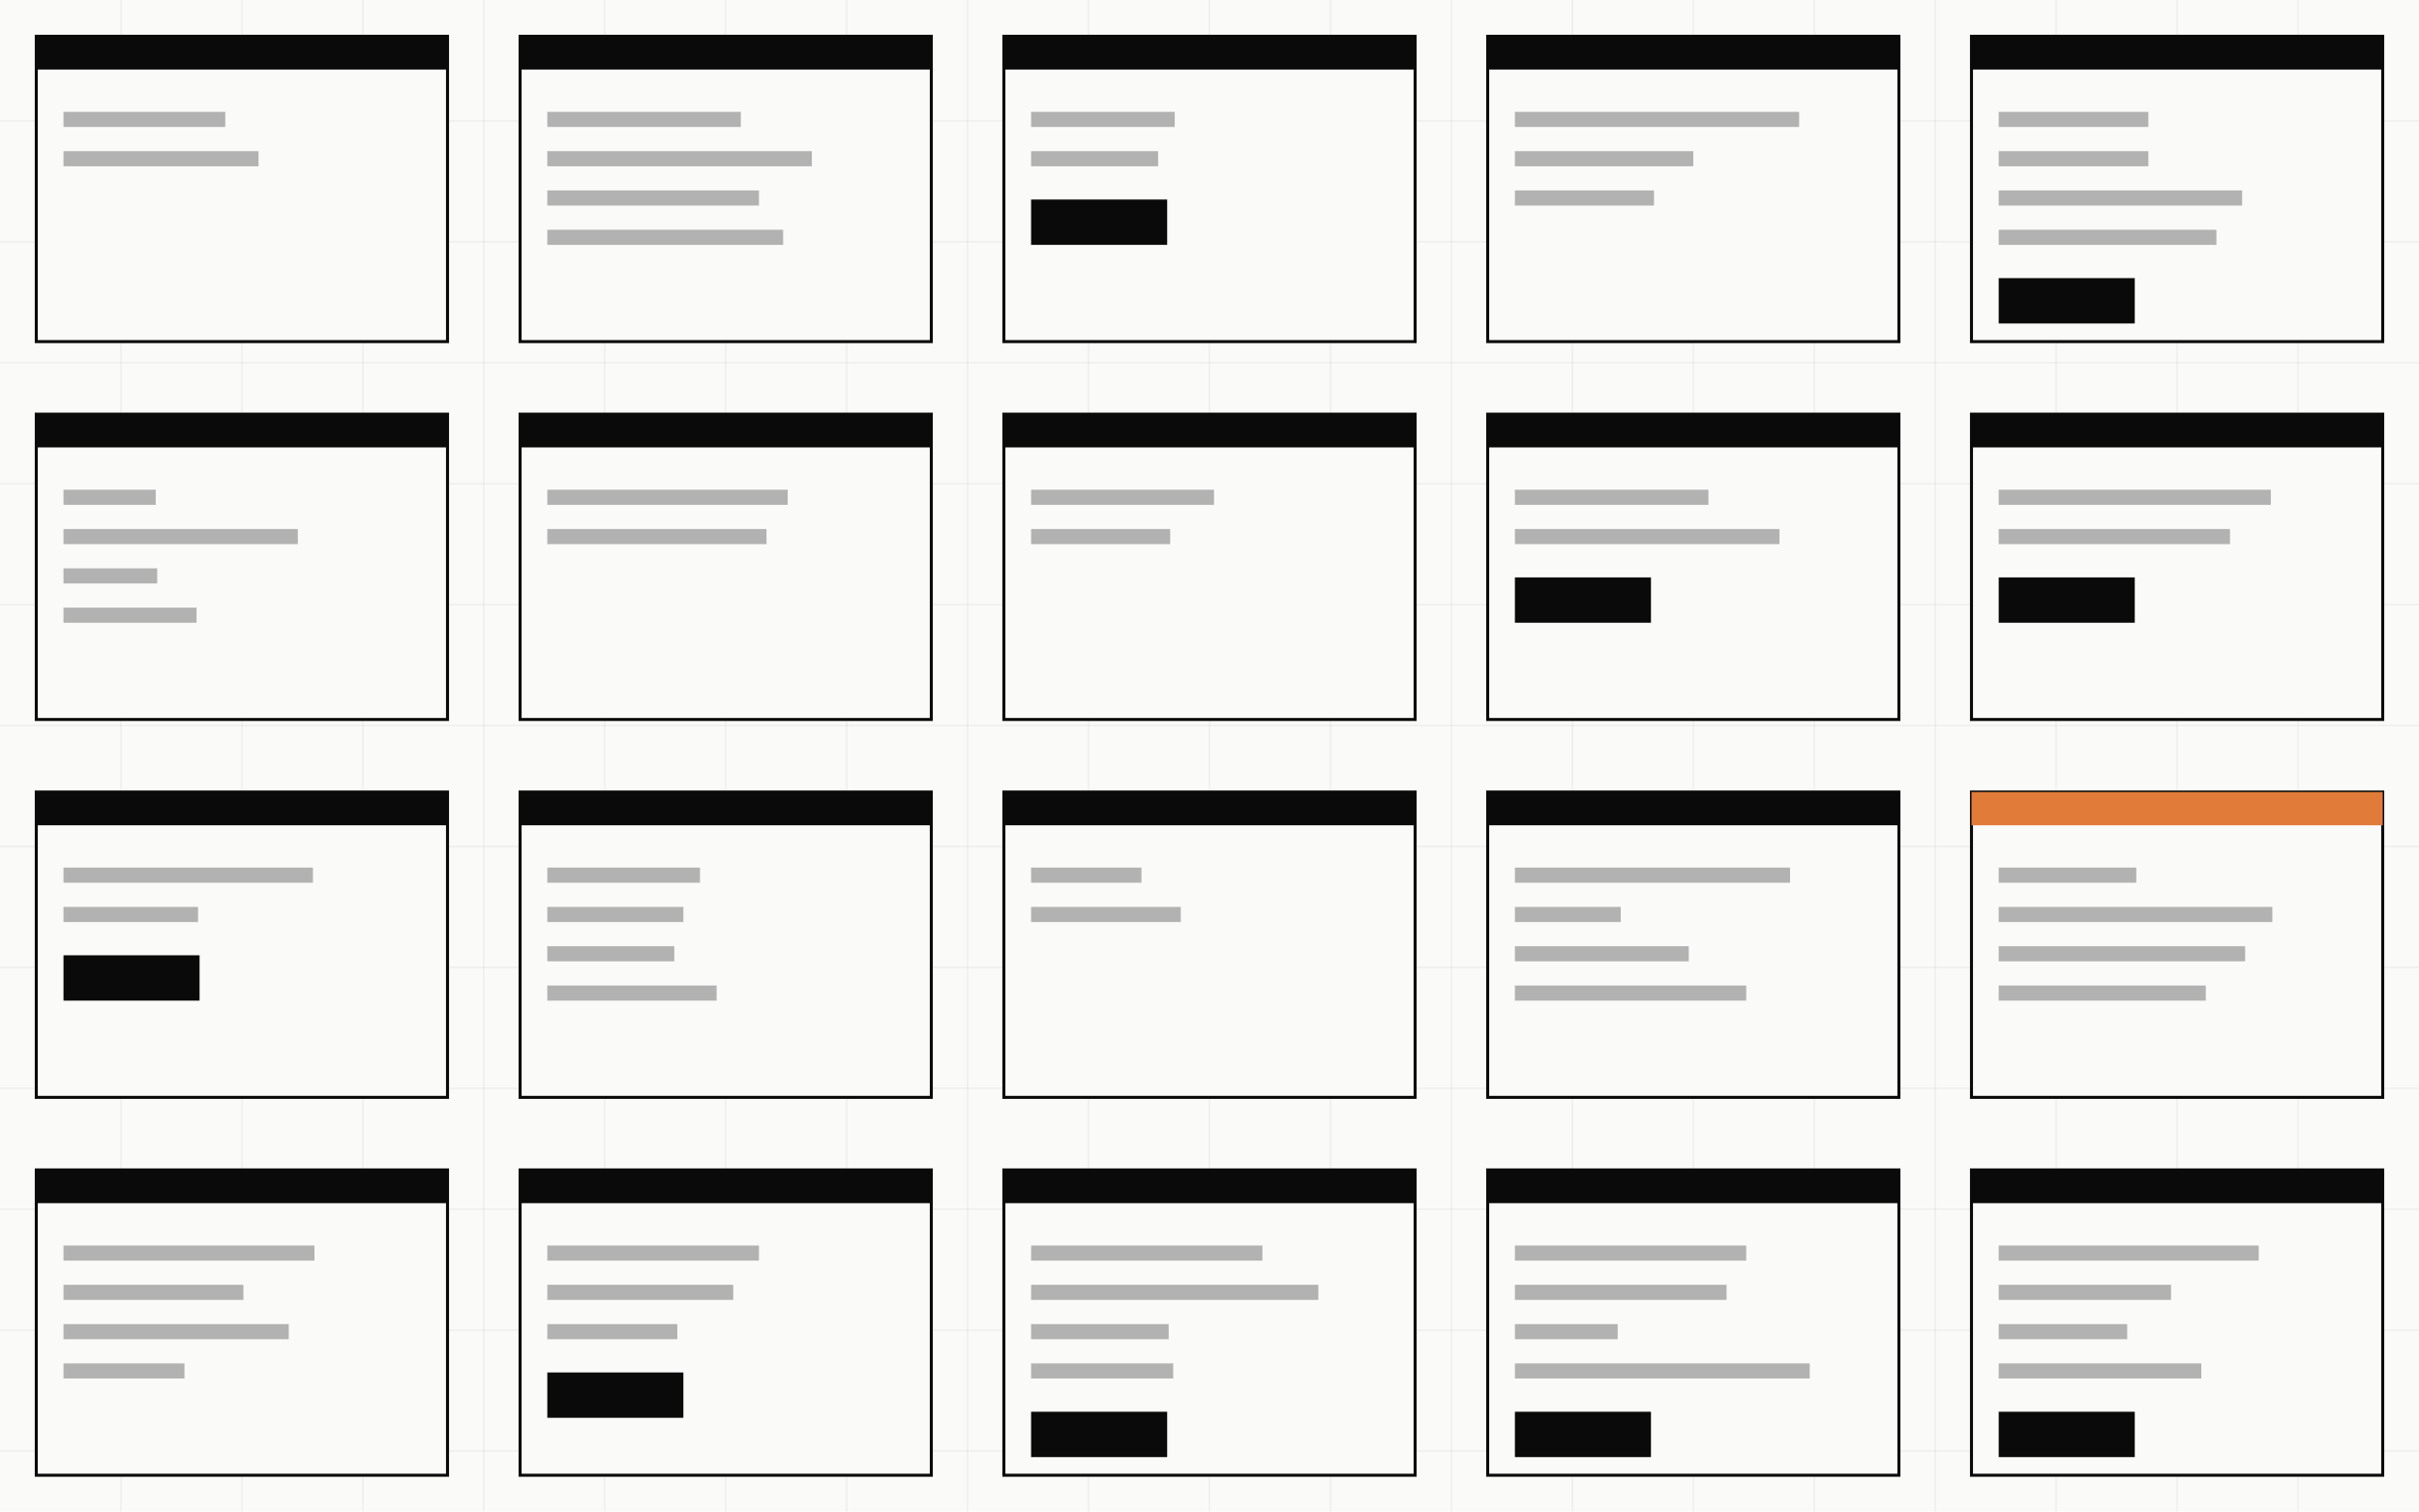
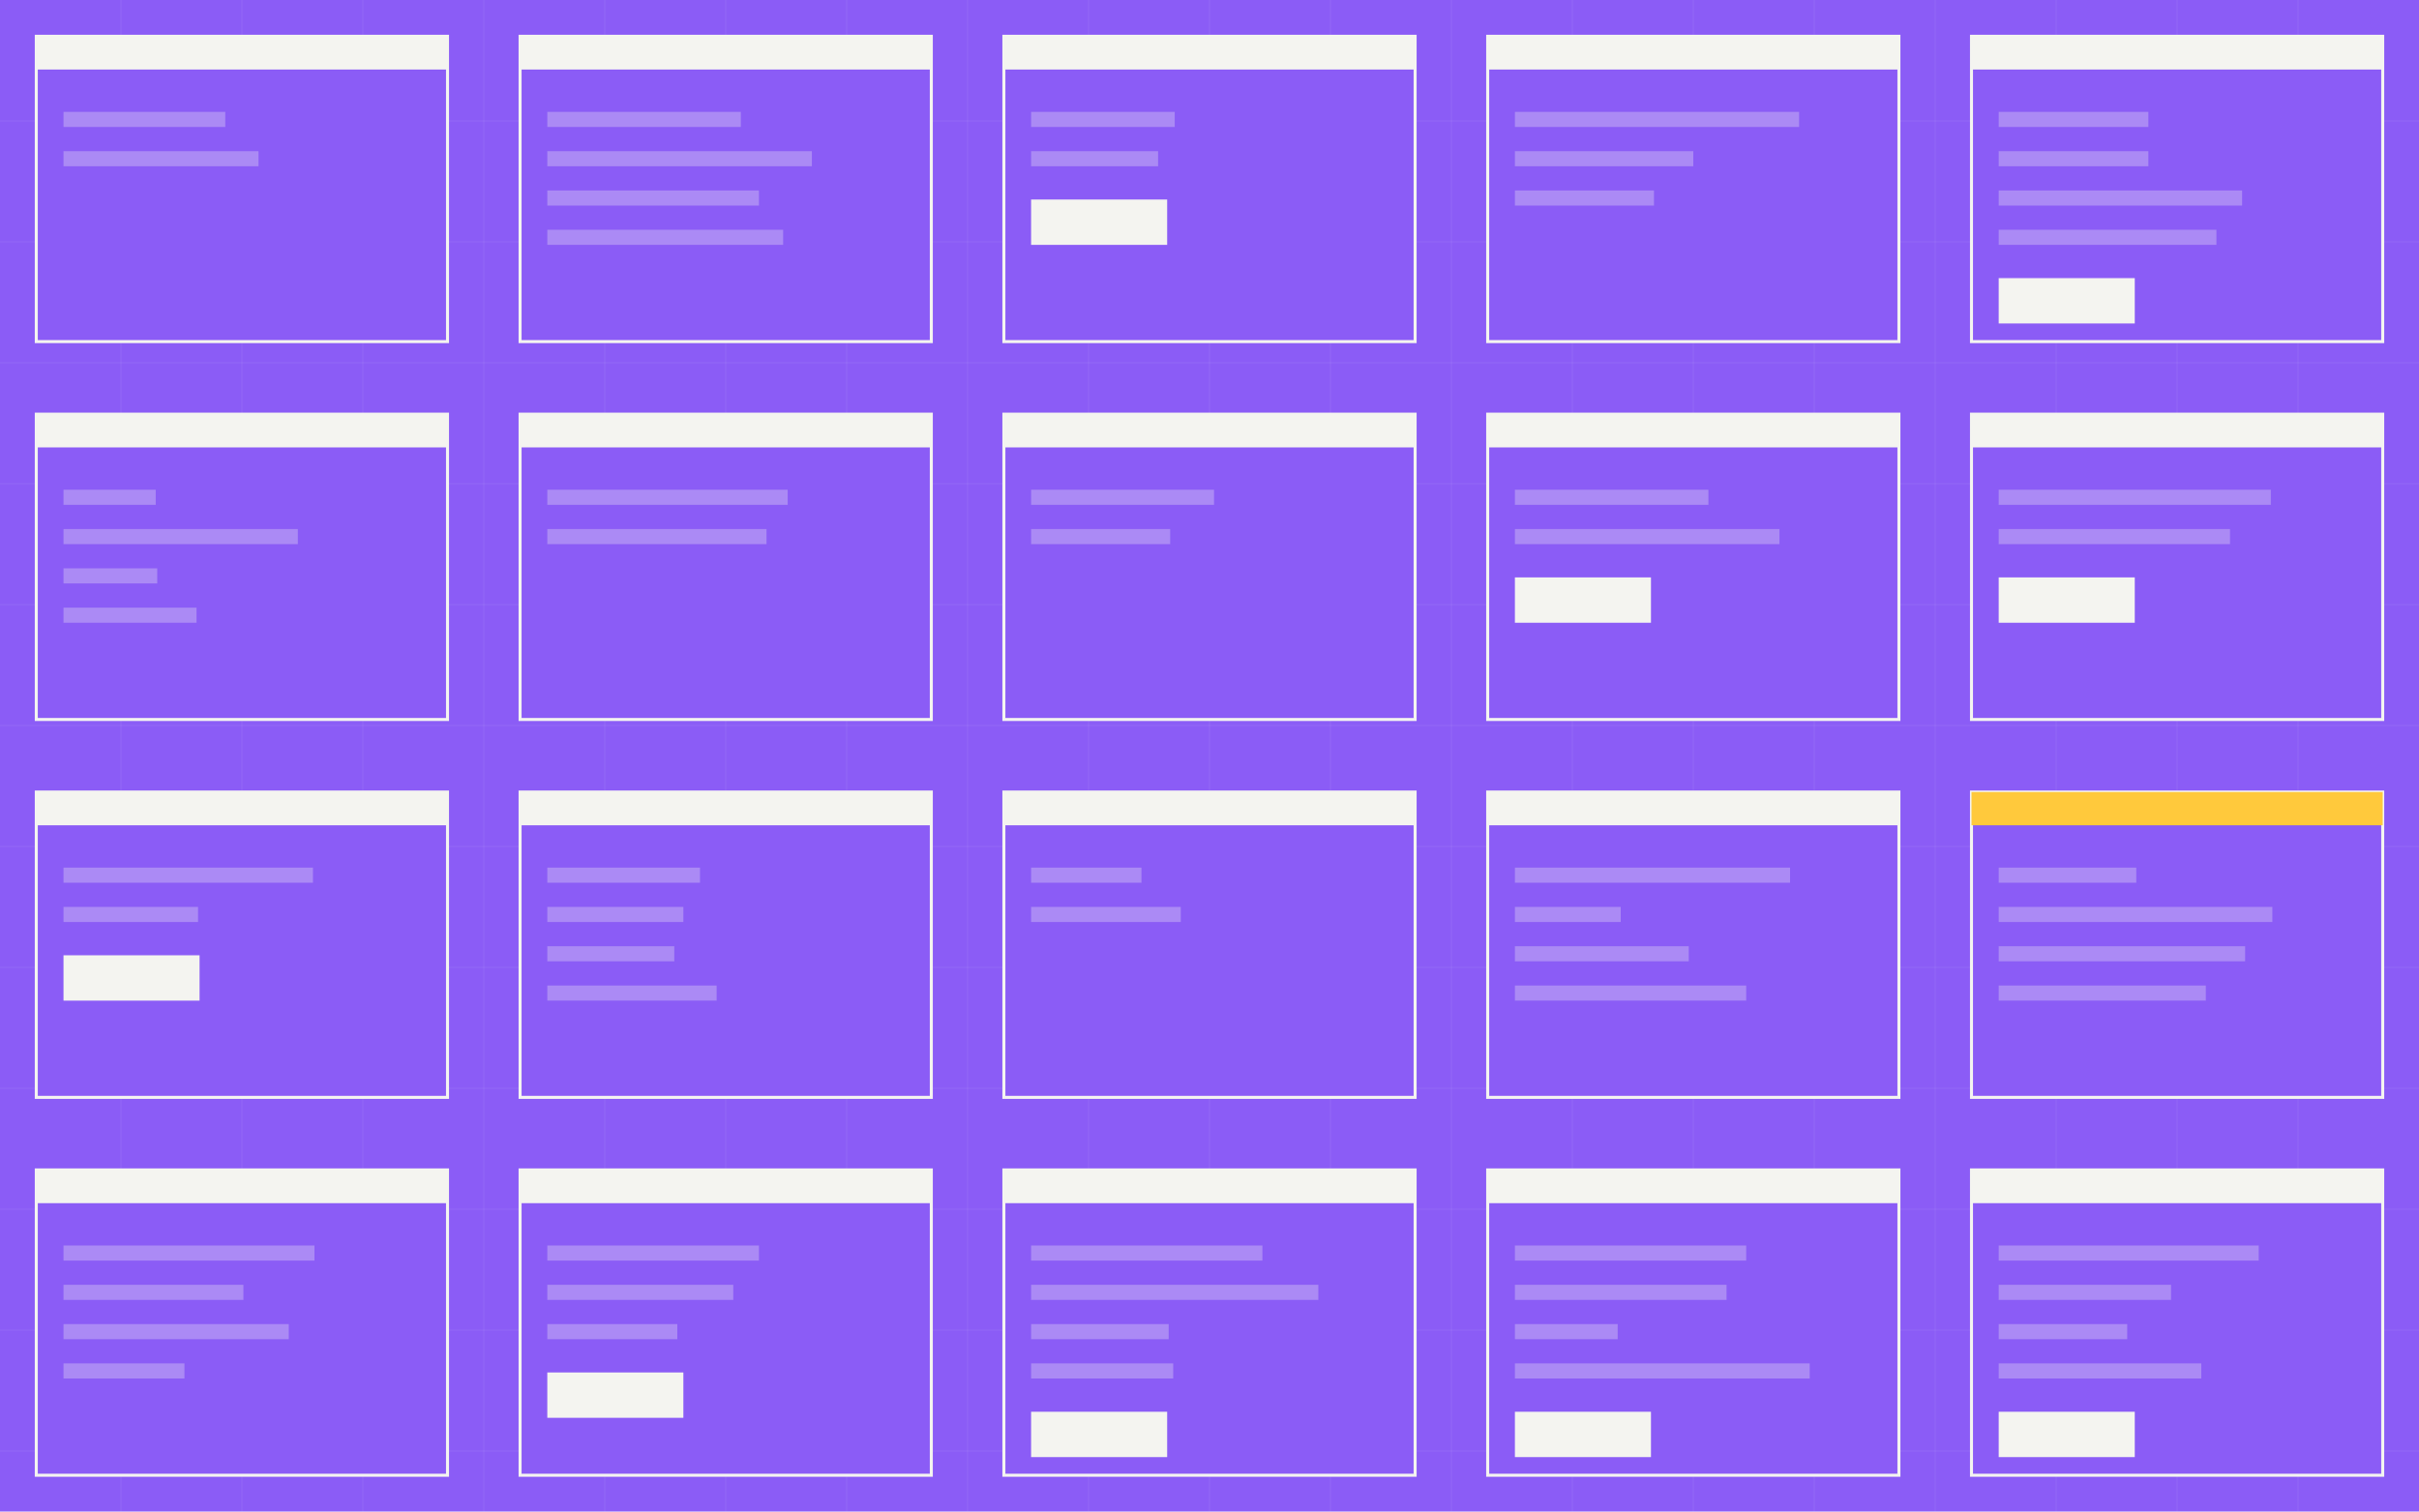
<svg xmlns="http://www.w3.org/2000/svg" width="1600" height="1000" viewBox="0 0 1600 1000" preserveAspectRatio="xMidYMid slice">
-   <rect width="1600" height="1000" fill="#FAFAF9" />
-   <g stroke="#0A0A0A" stroke-opacity="0.05" stroke-width="1">
+   <rect width="1600" height="1000" fill="#8B5CF6" />
+   <g stroke="#F4F4F0" stroke-opacity="0.05" stroke-width="1">
    <path d="M80 0V1000" />
    <path d="M160 0V1000" />
    <path d="M240 0V1000" />
    <path d="M320 0V1000" />
    <path d="M400 0V1000" />
    <path d="M480 0V1000" />
    <path d="M560 0V1000" />
    <path d="M640 0V1000" />
    <path d="M720 0V1000" />
    <path d="M800 0V1000" />
    <path d="M880 0V1000" />
    <path d="M960 0V1000" />
    <path d="M1040 0V1000" />
    <path d="M1120 0V1000" />
    <path d="M1200 0V1000" />
    <path d="M1280 0V1000" />
    <path d="M1360 0V1000" />
    <path d="M1440 0V1000" />
    <path d="M1520 0V1000" />
    <path d="M0 80H1600" />
    <path d="M0 160H1600" />
    <path d="M0 240H1600" />
    <path d="M0 320H1600" />
    <path d="M0 400H1600" />
    <path d="M0 480H1600" />
    <path d="M0 560H1600" />
    <path d="M0 640H1600" />
    <path d="M0 720H1600" />
    <path d="M0 800H1600" />
    <path d="M0 880H1600" />
    <path d="M0 960H1600" />
  </g>
-   <rect x="24" y="24" width="272" height="202" fill="#FAFAF9" stroke="#0A0A0A" stroke-width="2" />
-   <rect x="24" y="24" width="272" height="22" fill="#0A0A0A" />
-   <rect x="42" y="74" width="107" height="10" fill="#0A0A0A" fill-opacity="0.3" />
-   <rect x="42" y="100" width="129" height="10" fill="#0A0A0A" fill-opacity="0.3" />
-   <rect x="24" y="274" width="272" height="202" fill="#FAFAF9" stroke="#0A0A0A" stroke-width="2" />
-   <rect x="24" y="274" width="272" height="22" fill="#0A0A0A" />
-   <rect x="42" y="324" width="61" height="10" fill="#0A0A0A" fill-opacity="0.3" />
-   <rect x="42" y="350" width="155" height="10" fill="#0A0A0A" fill-opacity="0.3" />
-   <rect x="42" y="376" width="62" height="10" fill="#0A0A0A" fill-opacity="0.3" />
-   <rect x="42" y="402" width="88" height="10" fill="#0A0A0A" fill-opacity="0.3" />
-   <rect x="24" y="524" width="272" height="202" fill="#FAFAF9" stroke="#0A0A0A" stroke-width="2" />
-   <rect x="24" y="524" width="272" height="22" fill="#0A0A0A" />
-   <rect x="42" y="574" width="165" height="10" fill="#0A0A0A" fill-opacity="0.3" />
-   <rect x="42" y="600" width="89" height="10" fill="#0A0A0A" fill-opacity="0.3" />
-   <rect x="42" y="632" width="90" height="30" fill="#0A0A0A" />
-   <rect x="24" y="774" width="272" height="202" fill="#FAFAF9" stroke="#0A0A0A" stroke-width="2" />
-   <rect x="24" y="774" width="272" height="22" fill="#0A0A0A" />
-   <rect x="42" y="824" width="166" height="10" fill="#0A0A0A" fill-opacity="0.3" />
-   <rect x="42" y="850" width="119" height="10" fill="#0A0A0A" fill-opacity="0.3" />
-   <rect x="42" y="876" width="149" height="10" fill="#0A0A0A" fill-opacity="0.3" />
-   <rect x="42" y="902" width="80" height="10" fill="#0A0A0A" fill-opacity="0.3" />
-   <rect x="344" y="24" width="272" height="202" fill="#FAFAF9" stroke="#0A0A0A" stroke-width="2" />
-   <rect x="344" y="24" width="272" height="22" fill="#0A0A0A" />
-   <rect x="362" y="74" width="128" height="10" fill="#0A0A0A" fill-opacity="0.3" />
-   <rect x="362" y="100" width="175" height="10" fill="#0A0A0A" fill-opacity="0.3" />
-   <rect x="362" y="126" width="140" height="10" fill="#0A0A0A" fill-opacity="0.3" />
-   <rect x="362" y="152" width="156" height="10" fill="#0A0A0A" fill-opacity="0.3" />
-   <rect x="344" y="274" width="272" height="202" fill="#FAFAF9" stroke="#0A0A0A" stroke-width="2" />
-   <rect x="344" y="274" width="272" height="22" fill="#0A0A0A" />
-   <rect x="362" y="324" width="159" height="10" fill="#0A0A0A" fill-opacity="0.3" />
-   <rect x="362" y="350" width="145" height="10" fill="#0A0A0A" fill-opacity="0.3" />
-   <rect x="344" y="524" width="272" height="202" fill="#FAFAF9" stroke="#0A0A0A" stroke-width="2" />
-   <rect x="344" y="524" width="272" height="22" fill="#0A0A0A" />
-   <rect x="362" y="574" width="101" height="10" fill="#0A0A0A" fill-opacity="0.3" />
-   <rect x="362" y="600" width="90" height="10" fill="#0A0A0A" fill-opacity="0.3" />
-   <rect x="362" y="626" width="84" height="10" fill="#0A0A0A" fill-opacity="0.3" />
-   <rect x="362" y="652" width="112" height="10" fill="#0A0A0A" fill-opacity="0.3" />
-   <rect x="344" y="774" width="272" height="202" fill="#FAFAF9" stroke="#0A0A0A" stroke-width="2" />
-   <rect x="344" y="774" width="272" height="22" fill="#0A0A0A" />
-   <rect x="362" y="824" width="140" height="10" fill="#0A0A0A" fill-opacity="0.3" />
-   <rect x="362" y="850" width="123" height="10" fill="#0A0A0A" fill-opacity="0.3" />
-   <rect x="362" y="876" width="86" height="10" fill="#0A0A0A" fill-opacity="0.3" />
-   <rect x="362" y="908" width="90" height="30" fill="#0A0A0A" />
-   <rect x="664" y="24" width="272" height="202" fill="#FAFAF9" stroke="#0A0A0A" stroke-width="2" />
-   <rect x="664" y="24" width="272" height="22" fill="#0A0A0A" />
-   <rect x="682" y="74" width="95" height="10" fill="#0A0A0A" fill-opacity="0.3" />
-   <rect x="682" y="100" width="84" height="10" fill="#0A0A0A" fill-opacity="0.3" />
-   <rect x="682" y="132" width="90" height="30" fill="#0A0A0A" />
-   <rect x="664" y="274" width="272" height="202" fill="#FAFAF9" stroke="#0A0A0A" stroke-width="2" />
-   <rect x="664" y="274" width="272" height="22" fill="#0A0A0A" />
-   <rect x="682" y="324" width="121" height="10" fill="#0A0A0A" fill-opacity="0.3" />
-   <rect x="682" y="350" width="92" height="10" fill="#0A0A0A" fill-opacity="0.3" />
-   <rect x="664" y="524" width="272" height="202" fill="#FAFAF9" stroke="#0A0A0A" stroke-width="2" />
-   <rect x="664" y="524" width="272" height="22" fill="#0A0A0A" />
-   <rect x="682" y="574" width="73" height="10" fill="#0A0A0A" fill-opacity="0.3" />
-   <rect x="682" y="600" width="99" height="10" fill="#0A0A0A" fill-opacity="0.3" />
-   <rect x="664" y="774" width="272" height="202" fill="#FAFAF9" stroke="#0A0A0A" stroke-width="2" />
-   <rect x="664" y="774" width="272" height="22" fill="#0A0A0A" />
-   <rect x="682" y="824" width="153" height="10" fill="#0A0A0A" fill-opacity="0.3" />
-   <rect x="682" y="850" width="190" height="10" fill="#0A0A0A" fill-opacity="0.3" />
-   <rect x="682" y="876" width="91" height="10" fill="#0A0A0A" fill-opacity="0.3" />
-   <rect x="682" y="902" width="94" height="10" fill="#0A0A0A" fill-opacity="0.3" />
-   <rect x="682" y="934" width="90" height="30" fill="#0A0A0A" />
-   <rect x="984" y="24" width="272" height="202" fill="#FAFAF9" stroke="#0A0A0A" stroke-width="2" />
-   <rect x="984" y="24" width="272" height="22" fill="#0A0A0A" />
-   <rect x="1002" y="74" width="188" height="10" fill="#0A0A0A" fill-opacity="0.3" />
-   <rect x="1002" y="100" width="118" height="10" fill="#0A0A0A" fill-opacity="0.3" />
-   <rect x="1002" y="126" width="92" height="10" fill="#0A0A0A" fill-opacity="0.3" />
-   <rect x="984" y="274" width="272" height="202" fill="#FAFAF9" stroke="#0A0A0A" stroke-width="2" />
-   <rect x="984" y="274" width="272" height="22" fill="#0A0A0A" />
-   <rect x="1002" y="324" width="128" height="10" fill="#0A0A0A" fill-opacity="0.3" />
-   <rect x="1002" y="350" width="175" height="10" fill="#0A0A0A" fill-opacity="0.3" />
-   <rect x="1002" y="382" width="90" height="30" fill="#0A0A0A" />
-   <rect x="984" y="524" width="272" height="202" fill="#FAFAF9" stroke="#0A0A0A" stroke-width="2" />
-   <rect x="984" y="524" width="272" height="22" fill="#0A0A0A" />
-   <rect x="1002" y="574" width="182" height="10" fill="#0A0A0A" fill-opacity="0.3" />
-   <rect x="1002" y="600" width="70" height="10" fill="#0A0A0A" fill-opacity="0.3" />
-   <rect x="1002" y="626" width="115" height="10" fill="#0A0A0A" fill-opacity="0.3" />
-   <rect x="1002" y="652" width="153" height="10" fill="#0A0A0A" fill-opacity="0.3" />
-   <rect x="984" y="774" width="272" height="202" fill="#FAFAF9" stroke="#0A0A0A" stroke-width="2" />
-   <rect x="984" y="774" width="272" height="22" fill="#0A0A0A" />
-   <rect x="1002" y="824" width="153" height="10" fill="#0A0A0A" fill-opacity="0.3" />
-   <rect x="1002" y="850" width="140" height="10" fill="#0A0A0A" fill-opacity="0.3" />
-   <rect x="1002" y="876" width="68" height="10" fill="#0A0A0A" fill-opacity="0.3" />
-   <rect x="1002" y="902" width="195" height="10" fill="#0A0A0A" fill-opacity="0.3" />
-   <rect x="1002" y="934" width="90" height="30" fill="#0A0A0A" />
-   <rect x="1304" y="24" width="272" height="202" fill="#FAFAF9" stroke="#0A0A0A" stroke-width="2" />
-   <rect x="1304" y="24" width="272" height="22" fill="#0A0A0A" />
-   <rect x="1322" y="74" width="99" height="10" fill="#0A0A0A" fill-opacity="0.3" />
-   <rect x="1322" y="100" width="99" height="10" fill="#0A0A0A" fill-opacity="0.3" />
-   <rect x="1322" y="126" width="161" height="10" fill="#0A0A0A" fill-opacity="0.3" />
-   <rect x="1322" y="152" width="144" height="10" fill="#0A0A0A" fill-opacity="0.3" />
-   <rect x="1322" y="184" width="90" height="30" fill="#0A0A0A" />
-   <rect x="1304" y="274" width="272" height="202" fill="#FAFAF9" stroke="#0A0A0A" stroke-width="2" />
-   <rect x="1304" y="274" width="272" height="22" fill="#0A0A0A" />
-   <rect x="1322" y="324" width="180" height="10" fill="#0A0A0A" fill-opacity="0.3" />
-   <rect x="1322" y="350" width="153" height="10" fill="#0A0A0A" fill-opacity="0.3" />
-   <rect x="1322" y="382" width="90" height="30" fill="#0A0A0A" />
-   <rect x="1304" y="524" width="272" height="202" fill="#FAFAF9" stroke="#0A0A0A" stroke-width="2" />
-   <rect x="1304" y="524" width="272" height="22" fill="#E07B39" />
-   <rect x="1322" y="574" width="91" height="10" fill="#0A0A0A" fill-opacity="0.3" />
-   <rect x="1322" y="600" width="181" height="10" fill="#0A0A0A" fill-opacity="0.3" />
-   <rect x="1322" y="626" width="163" height="10" fill="#0A0A0A" fill-opacity="0.3" />
-   <rect x="1322" y="652" width="137" height="10" fill="#0A0A0A" fill-opacity="0.3" />
-   <rect x="1304" y="774" width="272" height="202" fill="#FAFAF9" stroke="#0A0A0A" stroke-width="2" />
-   <rect x="1304" y="774" width="272" height="22" fill="#0A0A0A" />
-   <rect x="1322" y="824" width="172" height="10" fill="#0A0A0A" fill-opacity="0.3" />
-   <rect x="1322" y="850" width="114" height="10" fill="#0A0A0A" fill-opacity="0.3" />
-   <rect x="1322" y="876" width="85" height="10" fill="#0A0A0A" fill-opacity="0.3" />
-   <rect x="1322" y="902" width="134" height="10" fill="#0A0A0A" fill-opacity="0.3" />
-   <rect x="1322" y="934" width="90" height="30" fill="#0A0A0A" />
+   <rect x="24" y="24" width="272" height="202" fill="#8B5CF6" stroke="#F4F4F0" stroke-width="2" />
+   <rect x="24" y="24" width="272" height="22" fill="#F4F4F0" />
+   <rect x="42" y="74" width="107" height="10" fill="#F4F4F0" fill-opacity="0.3" />
+   <rect x="42" y="100" width="129" height="10" fill="#F4F4F0" fill-opacity="0.3" />
+   <rect x="24" y="274" width="272" height="202" fill="#8B5CF6" stroke="#F4F4F0" stroke-width="2" />
+   <rect x="24" y="274" width="272" height="22" fill="#F4F4F0" />
+   <rect x="42" y="324" width="61" height="10" fill="#F4F4F0" fill-opacity="0.3" />
+   <rect x="42" y="350" width="155" height="10" fill="#F4F4F0" fill-opacity="0.3" />
+   <rect x="42" y="376" width="62" height="10" fill="#F4F4F0" fill-opacity="0.3" />
+   <rect x="42" y="402" width="88" height="10" fill="#F4F4F0" fill-opacity="0.3" />
+   <rect x="24" y="524" width="272" height="202" fill="#8B5CF6" stroke="#F4F4F0" stroke-width="2" />
+   <rect x="24" y="524" width="272" height="22" fill="#F4F4F0" />
+   <rect x="42" y="574" width="165" height="10" fill="#F4F4F0" fill-opacity="0.3" />
+   <rect x="42" y="600" width="89" height="10" fill="#F4F4F0" fill-opacity="0.3" />
+   <rect x="42" y="632" width="90" height="30" fill="#F4F4F0" />
+   <rect x="24" y="774" width="272" height="202" fill="#8B5CF6" stroke="#F4F4F0" stroke-width="2" />
+   <rect x="24" y="774" width="272" height="22" fill="#F4F4F0" />
+   <rect x="42" y="824" width="166" height="10" fill="#F4F4F0" fill-opacity="0.3" />
+   <rect x="42" y="850" width="119" height="10" fill="#F4F4F0" fill-opacity="0.3" />
+   <rect x="42" y="876" width="149" height="10" fill="#F4F4F0" fill-opacity="0.3" />
+   <rect x="42" y="902" width="80" height="10" fill="#F4F4F0" fill-opacity="0.3" />
+   <rect x="344" y="24" width="272" height="202" fill="#8B5CF6" stroke="#F4F4F0" stroke-width="2" />
+   <rect x="344" y="24" width="272" height="22" fill="#F4F4F0" />
+   <rect x="362" y="74" width="128" height="10" fill="#F4F4F0" fill-opacity="0.3" />
+   <rect x="362" y="100" width="175" height="10" fill="#F4F4F0" fill-opacity="0.3" />
+   <rect x="362" y="126" width="140" height="10" fill="#F4F4F0" fill-opacity="0.3" />
+   <rect x="362" y="152" width="156" height="10" fill="#F4F4F0" fill-opacity="0.3" />
+   <rect x="344" y="274" width="272" height="202" fill="#8B5CF6" stroke="#F4F4F0" stroke-width="2" />
+   <rect x="344" y="274" width="272" height="22" fill="#F4F4F0" />
+   <rect x="362" y="324" width="159" height="10" fill="#F4F4F0" fill-opacity="0.3" />
+   <rect x="362" y="350" width="145" height="10" fill="#F4F4F0" fill-opacity="0.3" />
+   <rect x="344" y="524" width="272" height="202" fill="#8B5CF6" stroke="#F4F4F0" stroke-width="2" />
+   <rect x="344" y="524" width="272" height="22" fill="#F4F4F0" />
+   <rect x="362" y="574" width="101" height="10" fill="#F4F4F0" fill-opacity="0.3" />
+   <rect x="362" y="600" width="90" height="10" fill="#F4F4F0" fill-opacity="0.3" />
+   <rect x="362" y="626" width="84" height="10" fill="#F4F4F0" fill-opacity="0.3" />
+   <rect x="362" y="652" width="112" height="10" fill="#F4F4F0" fill-opacity="0.3" />
+   <rect x="344" y="774" width="272" height="202" fill="#8B5CF6" stroke="#F4F4F0" stroke-width="2" />
+   <rect x="344" y="774" width="272" height="22" fill="#F4F4F0" />
+   <rect x="362" y="824" width="140" height="10" fill="#F4F4F0" fill-opacity="0.3" />
+   <rect x="362" y="850" width="123" height="10" fill="#F4F4F0" fill-opacity="0.3" />
+   <rect x="362" y="876" width="86" height="10" fill="#F4F4F0" fill-opacity="0.3" />
+   <rect x="362" y="908" width="90" height="30" fill="#F4F4F0" />
+   <rect x="664" y="24" width="272" height="202" fill="#8B5CF6" stroke="#F4F4F0" stroke-width="2" />
+   <rect x="664" y="24" width="272" height="22" fill="#F4F4F0" />
+   <rect x="682" y="74" width="95" height="10" fill="#F4F4F0" fill-opacity="0.3" />
+   <rect x="682" y="100" width="84" height="10" fill="#F4F4F0" fill-opacity="0.3" />
+   <rect x="682" y="132" width="90" height="30" fill="#F4F4F0" />
+   <rect x="664" y="274" width="272" height="202" fill="#8B5CF6" stroke="#F4F4F0" stroke-width="2" />
+   <rect x="664" y="274" width="272" height="22" fill="#F4F4F0" />
+   <rect x="682" y="324" width="121" height="10" fill="#F4F4F0" fill-opacity="0.3" />
+   <rect x="682" y="350" width="92" height="10" fill="#F4F4F0" fill-opacity="0.3" />
+   <rect x="664" y="524" width="272" height="202" fill="#8B5CF6" stroke="#F4F4F0" stroke-width="2" />
+   <rect x="664" y="524" width="272" height="22" fill="#F4F4F0" />
+   <rect x="682" y="574" width="73" height="10" fill="#F4F4F0" fill-opacity="0.3" />
+   <rect x="682" y="600" width="99" height="10" fill="#F4F4F0" fill-opacity="0.3" />
+   <rect x="664" y="774" width="272" height="202" fill="#8B5CF6" stroke="#F4F4F0" stroke-width="2" />
+   <rect x="664" y="774" width="272" height="22" fill="#F4F4F0" />
+   <rect x="682" y="824" width="153" height="10" fill="#F4F4F0" fill-opacity="0.3" />
+   <rect x="682" y="850" width="190" height="10" fill="#F4F4F0" fill-opacity="0.3" />
+   <rect x="682" y="876" width="91" height="10" fill="#F4F4F0" fill-opacity="0.3" />
+   <rect x="682" y="902" width="94" height="10" fill="#F4F4F0" fill-opacity="0.3" />
+   <rect x="682" y="934" width="90" height="30" fill="#F4F4F0" />
+   <rect x="984" y="24" width="272" height="202" fill="#8B5CF6" stroke="#F4F4F0" stroke-width="2" />
+   <rect x="984" y="24" width="272" height="22" fill="#F4F4F0" />
+   <rect x="1002" y="74" width="188" height="10" fill="#F4F4F0" fill-opacity="0.3" />
+   <rect x="1002" y="100" width="118" height="10" fill="#F4F4F0" fill-opacity="0.3" />
+   <rect x="1002" y="126" width="92" height="10" fill="#F4F4F0" fill-opacity="0.3" />
+   <rect x="984" y="274" width="272" height="202" fill="#8B5CF6" stroke="#F4F4F0" stroke-width="2" />
+   <rect x="984" y="274" width="272" height="22" fill="#F4F4F0" />
+   <rect x="1002" y="324" width="128" height="10" fill="#F4F4F0" fill-opacity="0.3" />
+   <rect x="1002" y="350" width="175" height="10" fill="#F4F4F0" fill-opacity="0.3" />
+   <rect x="1002" y="382" width="90" height="30" fill="#F4F4F0" />
+   <rect x="984" y="524" width="272" height="202" fill="#8B5CF6" stroke="#F4F4F0" stroke-width="2" />
+   <rect x="984" y="524" width="272" height="22" fill="#F4F4F0" />
+   <rect x="1002" y="574" width="182" height="10" fill="#F4F4F0" fill-opacity="0.3" />
+   <rect x="1002" y="600" width="70" height="10" fill="#F4F4F0" fill-opacity="0.3" />
+   <rect x="1002" y="626" width="115" height="10" fill="#F4F4F0" fill-opacity="0.3" />
+   <rect x="1002" y="652" width="153" height="10" fill="#F4F4F0" fill-opacity="0.3" />
+   <rect x="984" y="774" width="272" height="202" fill="#8B5CF6" stroke="#F4F4F0" stroke-width="2" />
+   <rect x="984" y="774" width="272" height="22" fill="#F4F4F0" />
+   <rect x="1002" y="824" width="153" height="10" fill="#F4F4F0" fill-opacity="0.3" />
+   <rect x="1002" y="850" width="140" height="10" fill="#F4F4F0" fill-opacity="0.3" />
+   <rect x="1002" y="876" width="68" height="10" fill="#F4F4F0" fill-opacity="0.3" />
+   <rect x="1002" y="902" width="195" height="10" fill="#F4F4F0" fill-opacity="0.3" />
+   <rect x="1002" y="934" width="90" height="30" fill="#F4F4F0" />
+   <rect x="1304" y="24" width="272" height="202" fill="#8B5CF6" stroke="#F4F4F0" stroke-width="2" />
+   <rect x="1304" y="24" width="272" height="22" fill="#F4F4F0" />
+   <rect x="1322" y="74" width="99" height="10" fill="#F4F4F0" fill-opacity="0.3" />
+   <rect x="1322" y="100" width="99" height="10" fill="#F4F4F0" fill-opacity="0.3" />
+   <rect x="1322" y="126" width="161" height="10" fill="#F4F4F0" fill-opacity="0.3" />
+   <rect x="1322" y="152" width="144" height="10" fill="#F4F4F0" fill-opacity="0.3" />
+   <rect x="1322" y="184" width="90" height="30" fill="#F4F4F0" />
+   <rect x="1304" y="274" width="272" height="202" fill="#8B5CF6" stroke="#F4F4F0" stroke-width="2" />
+   <rect x="1304" y="274" width="272" height="22" fill="#F4F4F0" />
+   <rect x="1322" y="324" width="180" height="10" fill="#F4F4F0" fill-opacity="0.3" />
+   <rect x="1322" y="350" width="153" height="10" fill="#F4F4F0" fill-opacity="0.3" />
+   <rect x="1322" y="382" width="90" height="30" fill="#F4F4F0" />
+   <rect x="1304" y="524" width="272" height="202" fill="#8B5CF6" stroke="#F4F4F0" stroke-width="2" />
+   <rect x="1304" y="524" width="272" height="22" fill="#FFC93C" />
+   <rect x="1322" y="574" width="91" height="10" fill="#F4F4F0" fill-opacity="0.3" />
+   <rect x="1322" y="600" width="181" height="10" fill="#F4F4F0" fill-opacity="0.3" />
+   <rect x="1322" y="626" width="163" height="10" fill="#F4F4F0" fill-opacity="0.3" />
+   <rect x="1322" y="652" width="137" height="10" fill="#F4F4F0" fill-opacity="0.3" />
+   <rect x="1304" y="774" width="272" height="202" fill="#8B5CF6" stroke="#F4F4F0" stroke-width="2" />
+   <rect x="1304" y="774" width="272" height="22" fill="#F4F4F0" />
+   <rect x="1322" y="824" width="172" height="10" fill="#F4F4F0" fill-opacity="0.3" />
+   <rect x="1322" y="850" width="114" height="10" fill="#F4F4F0" fill-opacity="0.3" />
+   <rect x="1322" y="876" width="85" height="10" fill="#F4F4F0" fill-opacity="0.3" />
+   <rect x="1322" y="902" width="134" height="10" fill="#F4F4F0" fill-opacity="0.3" />
+   <rect x="1322" y="934" width="90" height="30" fill="#F4F4F0" />
</svg>
